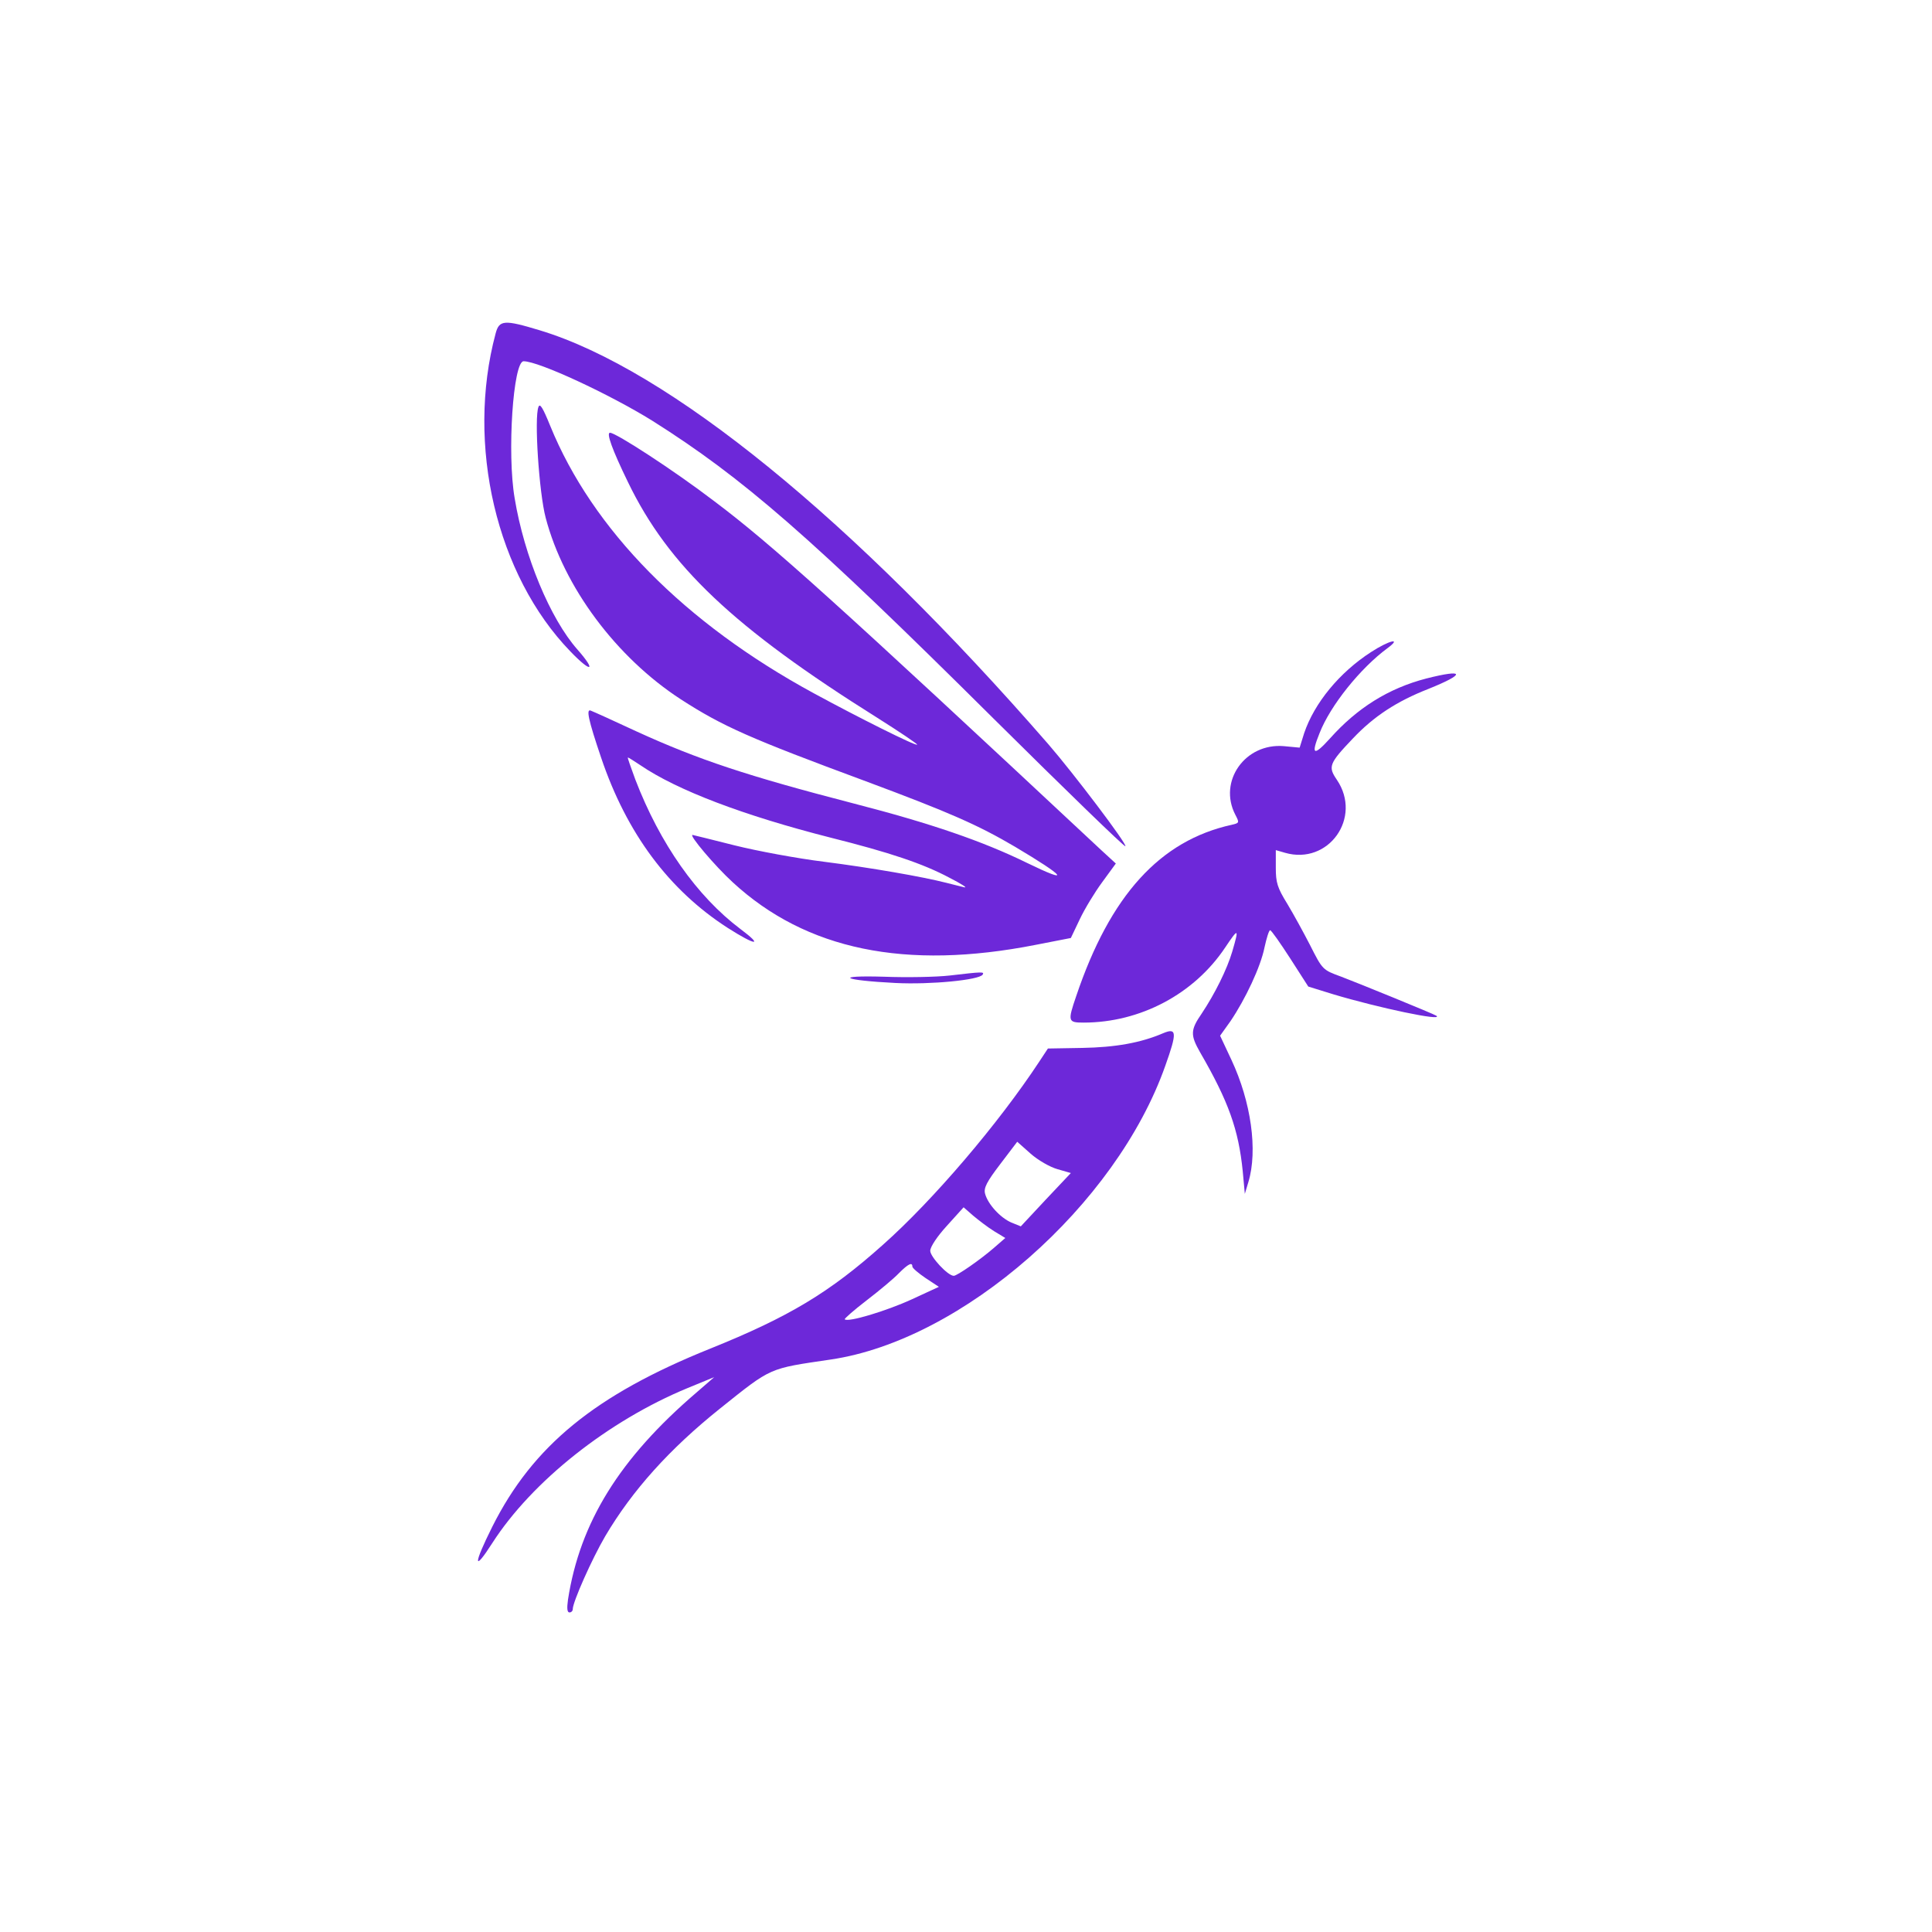
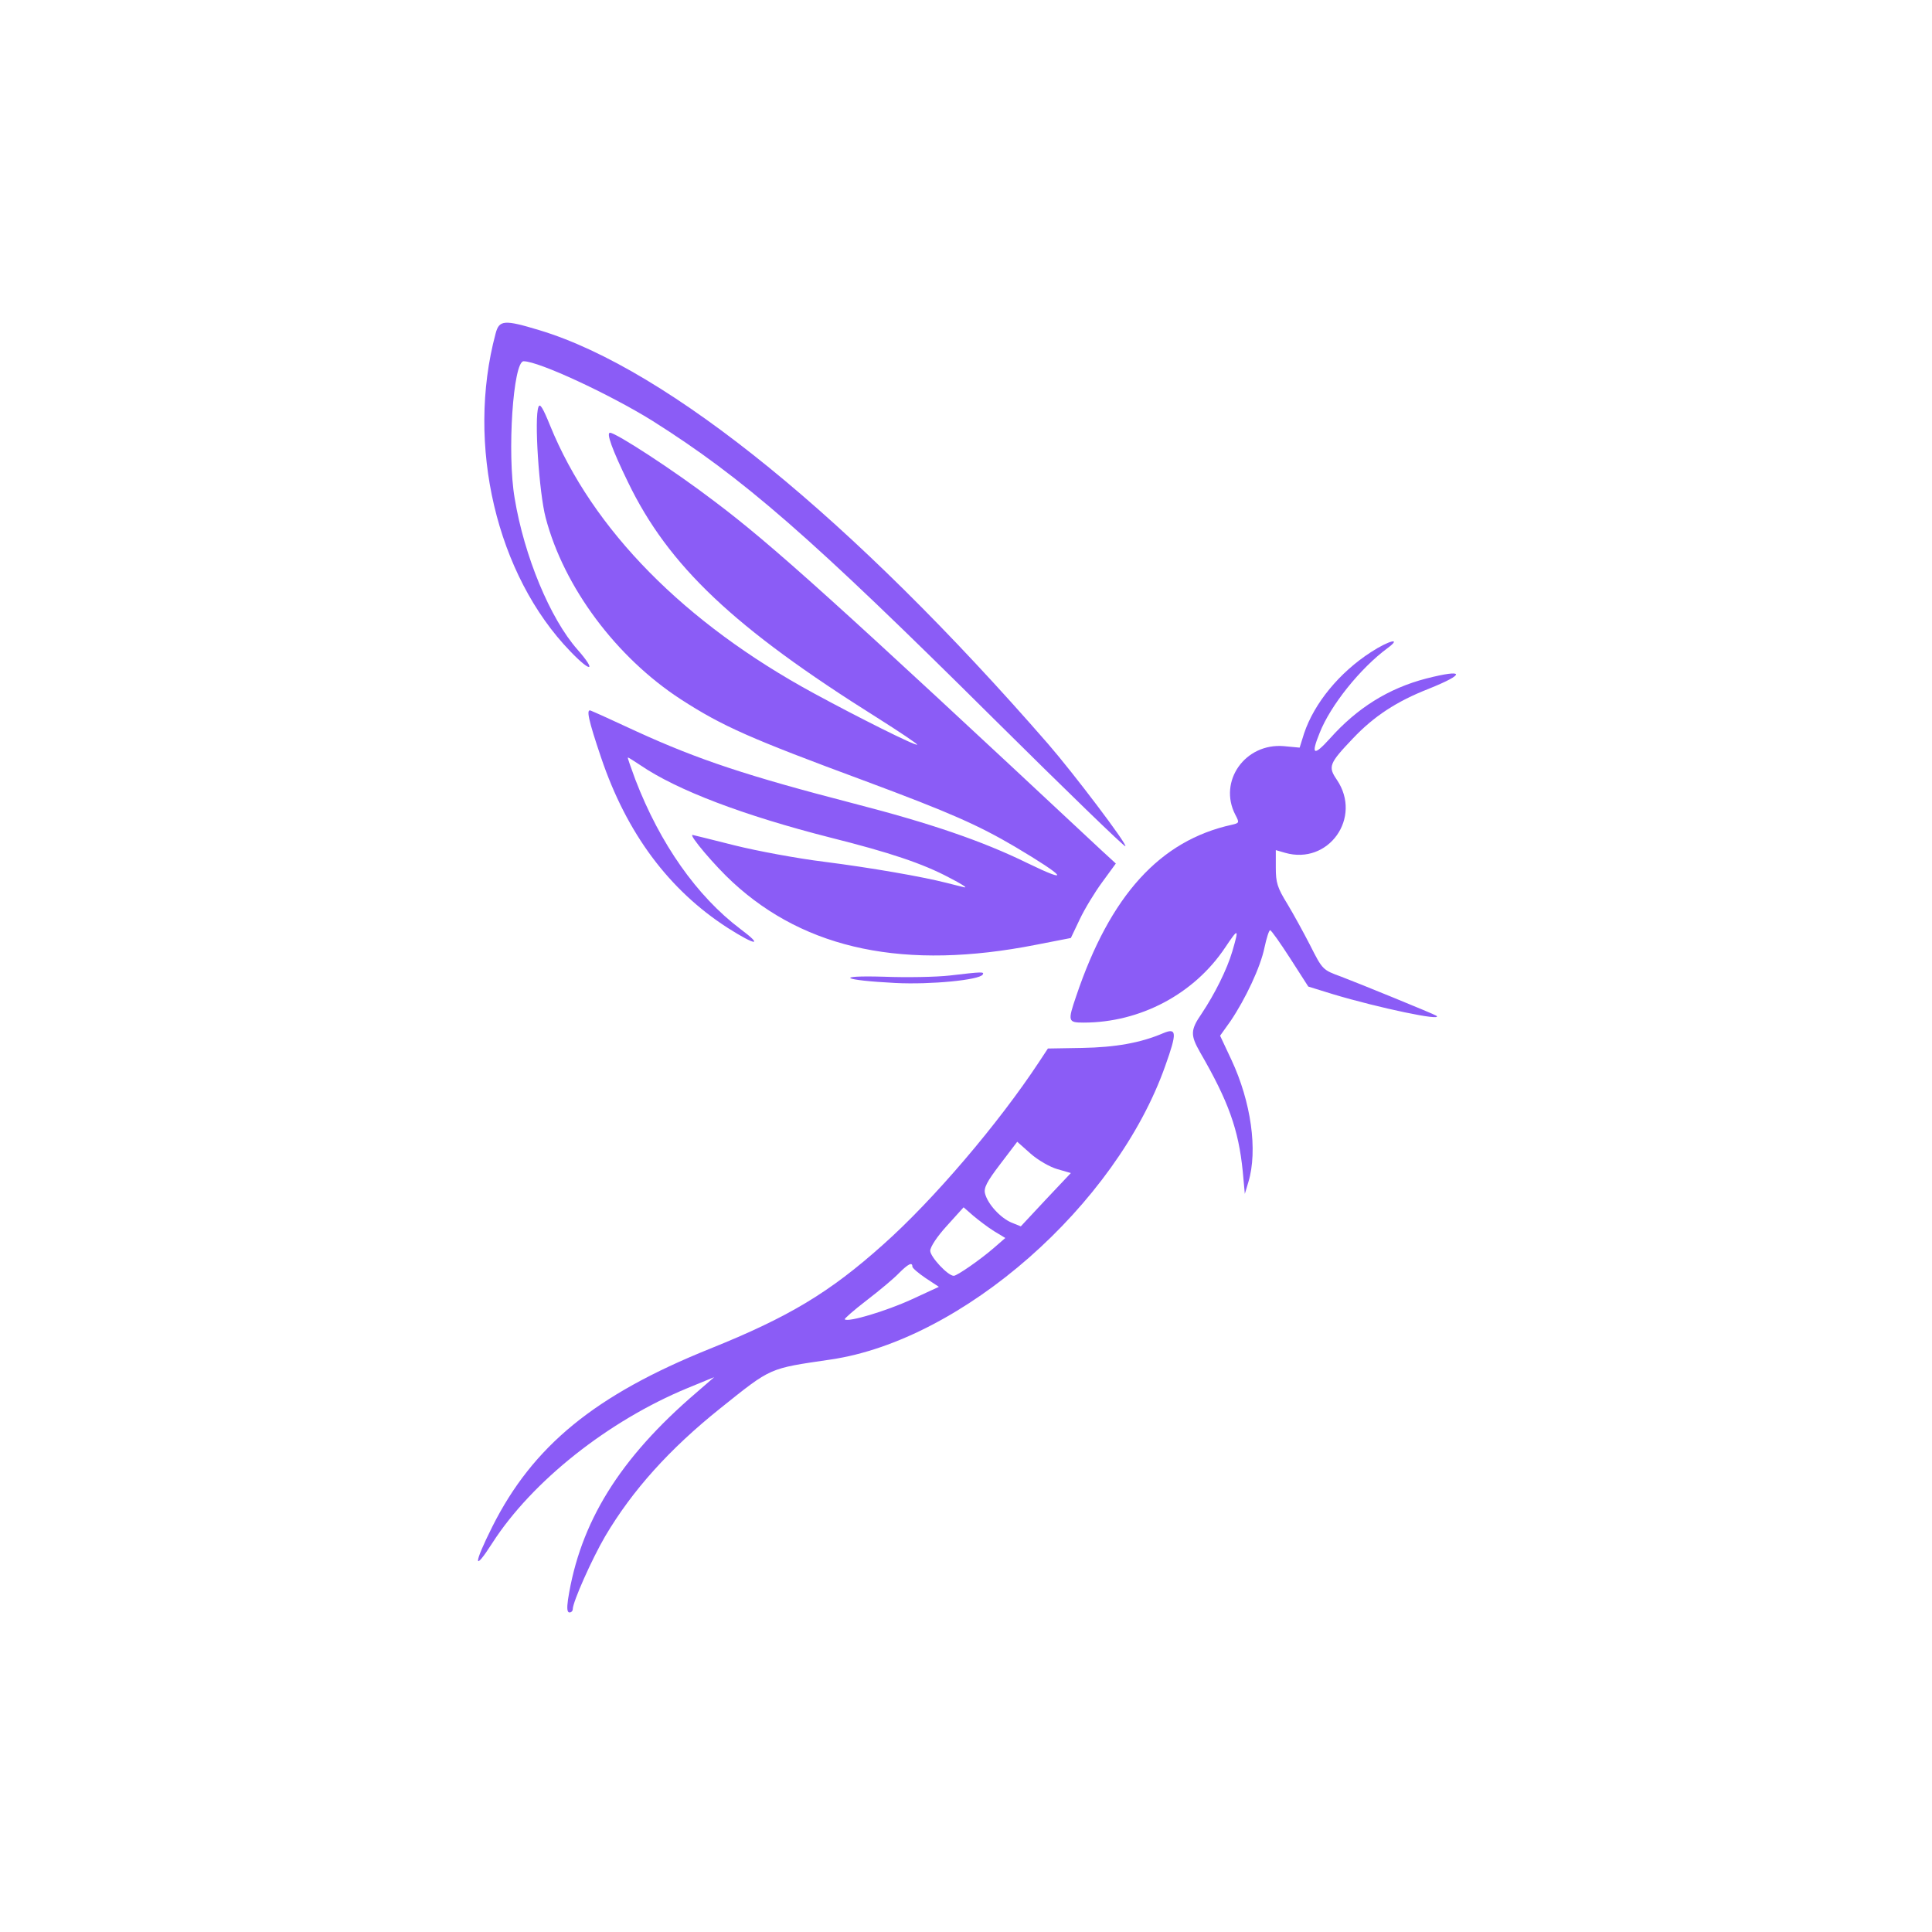
<svg xmlns="http://www.w3.org/2000/svg" width="512" height="512" viewBox="0 0 512 512">
-   <g transform="translate(117.05 76.00) scale(0.78947)" fill="#6D28D9" fill-rule="evenodd">
+   <g transform="translate(117.05 76.00) scale(0.78947)" fill="#8B5CF6" fill-rule="evenodd">
    <g transform="translate(0,456) scale(0.1,-0.1)">
      <path d="M181 4403 c-100 -373 3 -811 251 -1067 70 -73 89 -68 24 6 -92 104 -179 314 -211 508 -26 151 -5 460 30 460 51 0 289 -111 431 -199 306 -193 530 -388 1146 -1000 241 -239 440 -432 443 -429 7 6 -174 245 -259 343 -656 754 -1274 1258 -1707 1389 -119 36 -136 35 -148 -11z" />
      <path d="M325 4157 c-15 -36 2 -289 24 -372 61 -233 237 -469 454 -610 141 -91 232 -131 621 -275 282 -105 377 -147 501 -220 170 -101 190 -127 40 -54 -149 73 -324 133 -580 199 -359 93 -522 147 -730 242 -77 36 -146 67 -154 70 -17 8 -9 -30 34 -157 86 -255 228 -445 425 -572 94 -60 122 -63 43 -4 -146 110 -270 286 -353 502 -15 41 -27 74 -25 74 2 0 21 -12 42 -26 123 -84 347 -169 638 -243 199 -50 310 -87 400 -135 39 -20 61 -34 50 -32 -11 3 -38 9 -60 15 -82 21 -255 51 -412 71 -89 11 -224 36 -300 55 -76 19 -139 35 -141 35 -13 0 76 -105 135 -159 246 -227 580 -296 1017 -210 l118 23 30 63 c16 34 50 90 75 124 l46 63 -49 45 c-894 835 -1107 1027 -1300 1172 -135 103 -329 229 -349 229 -13 0 7 -56 60 -165 136 -282 356 -490 836 -791 76 -48 137 -89 135 -91 -5 -5 -197 91 -346 172 -435 236 -744 550 -886 899 -24 59 -34 76 -39 63z" />
      <path d="M3120 3334 c-107 -69 -191 -172 -225 -273 l-15 -48 -53 5 c-130 11 -221 -118 -163 -230 14 -27 14 -28 -12 -34 -241 -53 -408 -237 -522 -575 -29 -85 -28 -89 25 -89 190 0 371 96 475 252 45 67 47 66 24 -13 -18 -61 -59 -143 -103 -209 -38 -55 -38 -72 -5 -130 95 -164 129 -259 143 -399 l7 -76 12 40 c32 106 9 269 -57 410 l-38 81 35 49 c50 74 101 182 114 247 7 32 15 58 19 58 4 0 34 -43 67 -94 l61 -95 84 -26 c150 -45 372 -92 346 -72 -6 5 -266 111 -319 131 -63 23 -63 23 -105 106 -21 41 -55 103 -76 138 -34 55 -39 72 -39 122 l0 59 31 -9 c146 -42 260 118 174 245 -30 44 -27 54 54 139 70 74 146 124 253 166 127 51 123 68 -7 35 -127 -33 -232 -99 -323 -201 -55 -61 -65 -56 -35 18 36 92 136 217 228 285 50 37 5 26 -55 -13z" />
      <path d="M1705 2248 c-44 -5 -143 -7 -220 -4 -172 5 -140 -12 38 -21 119 -6 281 10 293 28 6 10 0 10 -111 -3z" />
      <path d="M2421 2054 c-75 -32 -159 -47 -271 -49 l-115 -2 -29 -44 c-137 -208 -356 -465 -525 -615 -179 -160 -315 -242 -581 -349 -385 -155 -594 -326 -730 -597 -64 -128 -64 -155 0 -55 133 207 389 410 655 520 l90 37 -60 -52 c-258 -221 -391 -436 -431 -695 -4 -29 -3 -43 5 -43 6 0 11 5 11 11 0 24 64 168 109 245 91 154 216 293 386 429 174 139 161 133 371 164 442 65 958 518 1123 986 40 112 39 129 -8 109z m-354 -456 l45 -13 -84 -89 -84 -90 -32 13 c-37 16 -79 62 -88 97 -5 19 6 40 51 99 l57 75 45 -40 c25 -22 65 -45 90 -52z m-213 -208 l38 -23 -38 -33 c-46 -40 -124 -94 -135 -94 -20 0 -79 64 -79 84 0 13 23 48 56 84 l56 62 32 -28 c18 -15 49 -39 70 -52z m-274 -119 c0 -5 20 -22 45 -39 l44 -29 -91 -42 c-85 -39 -214 -78 -225 -67 -2 2 31 31 74 64 43 33 92 74 108 91 31 31 45 38 45 22z" />
    </g>
  </g>
</svg>
